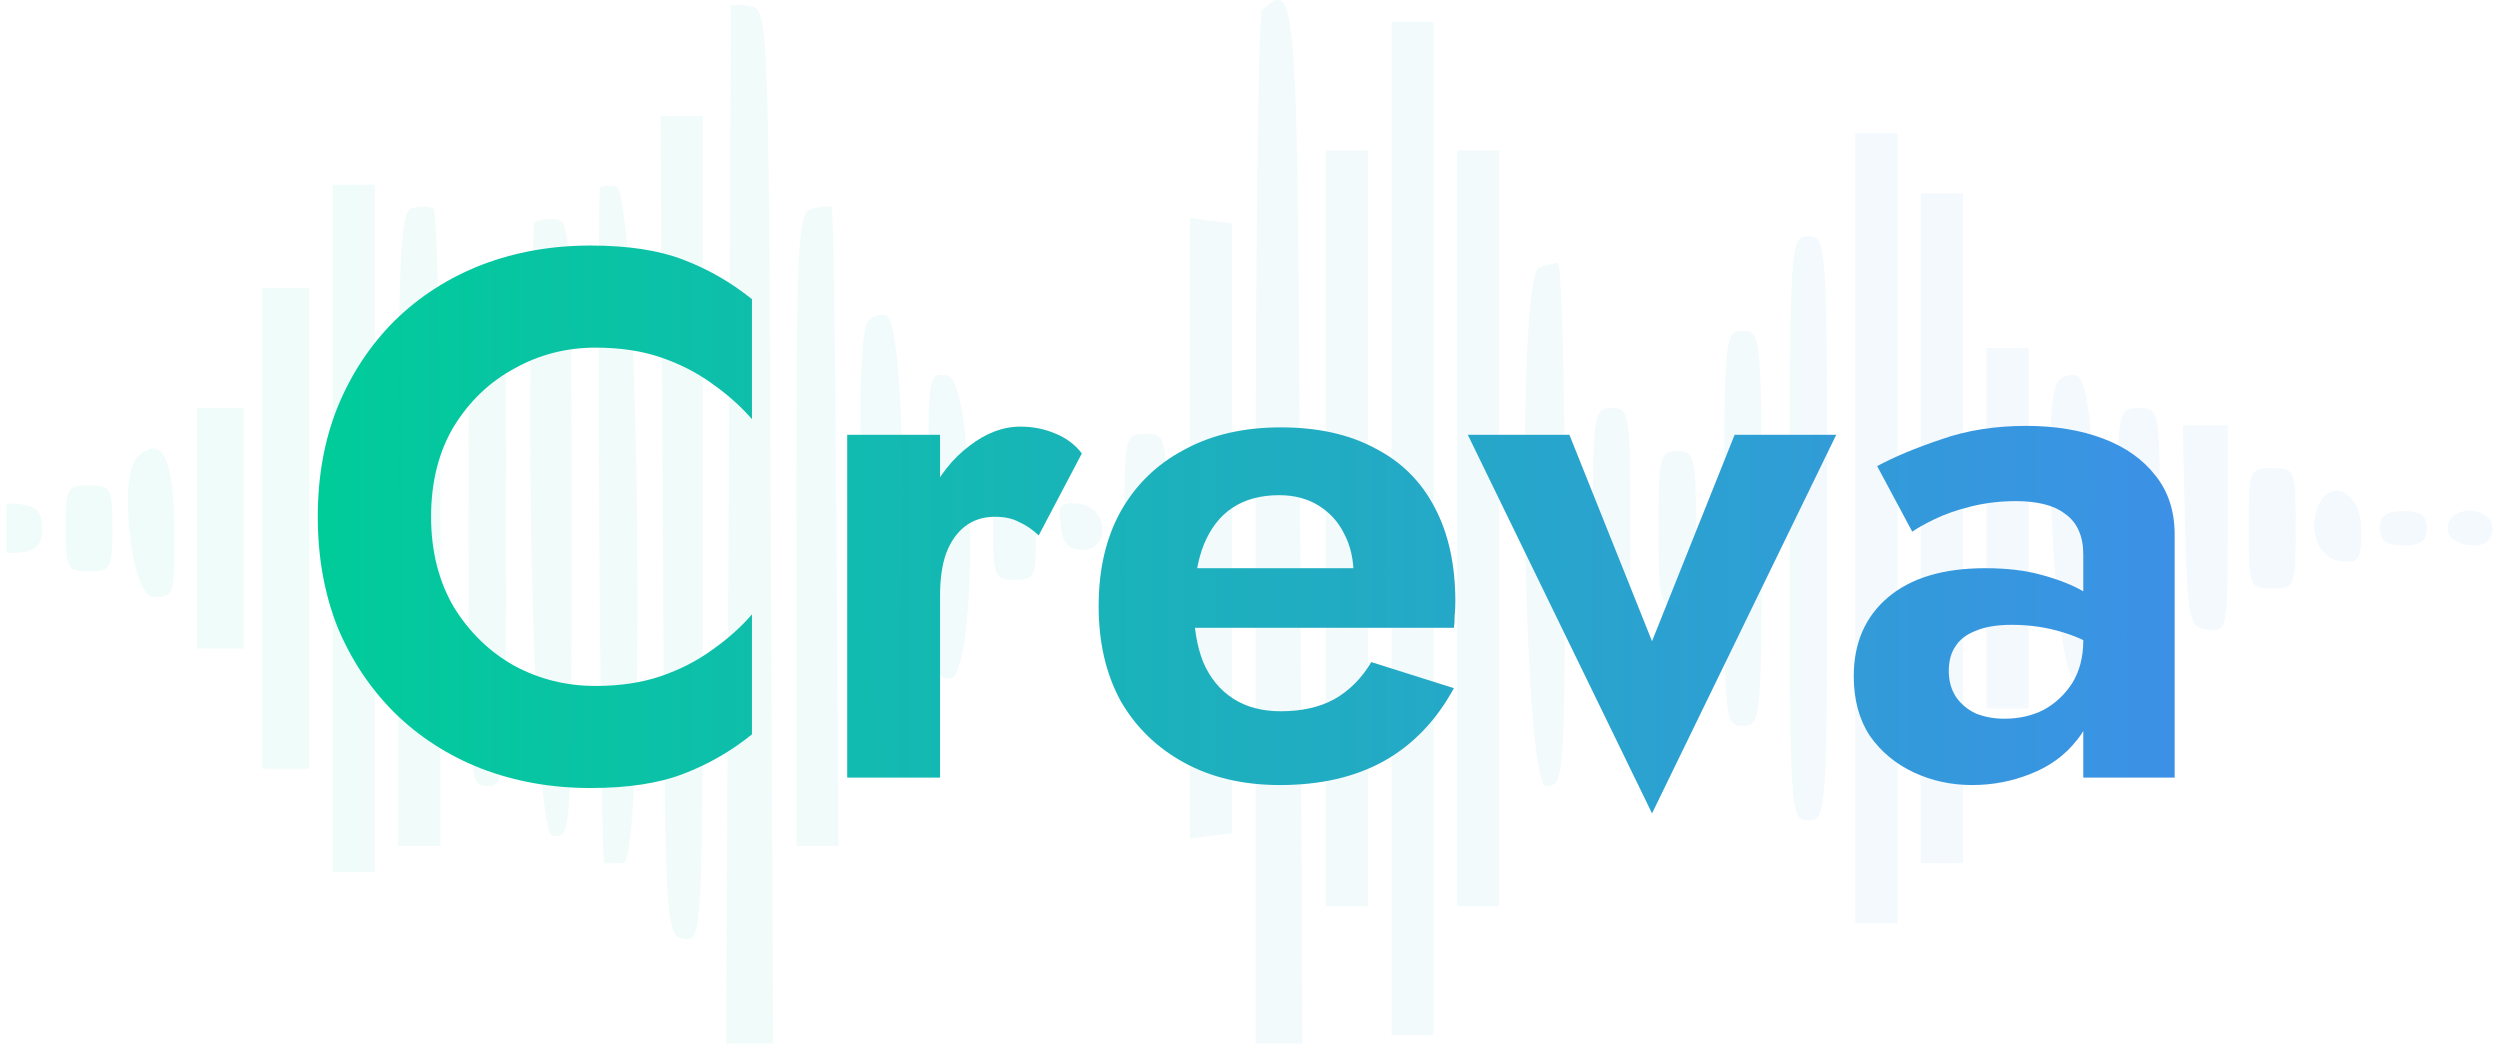
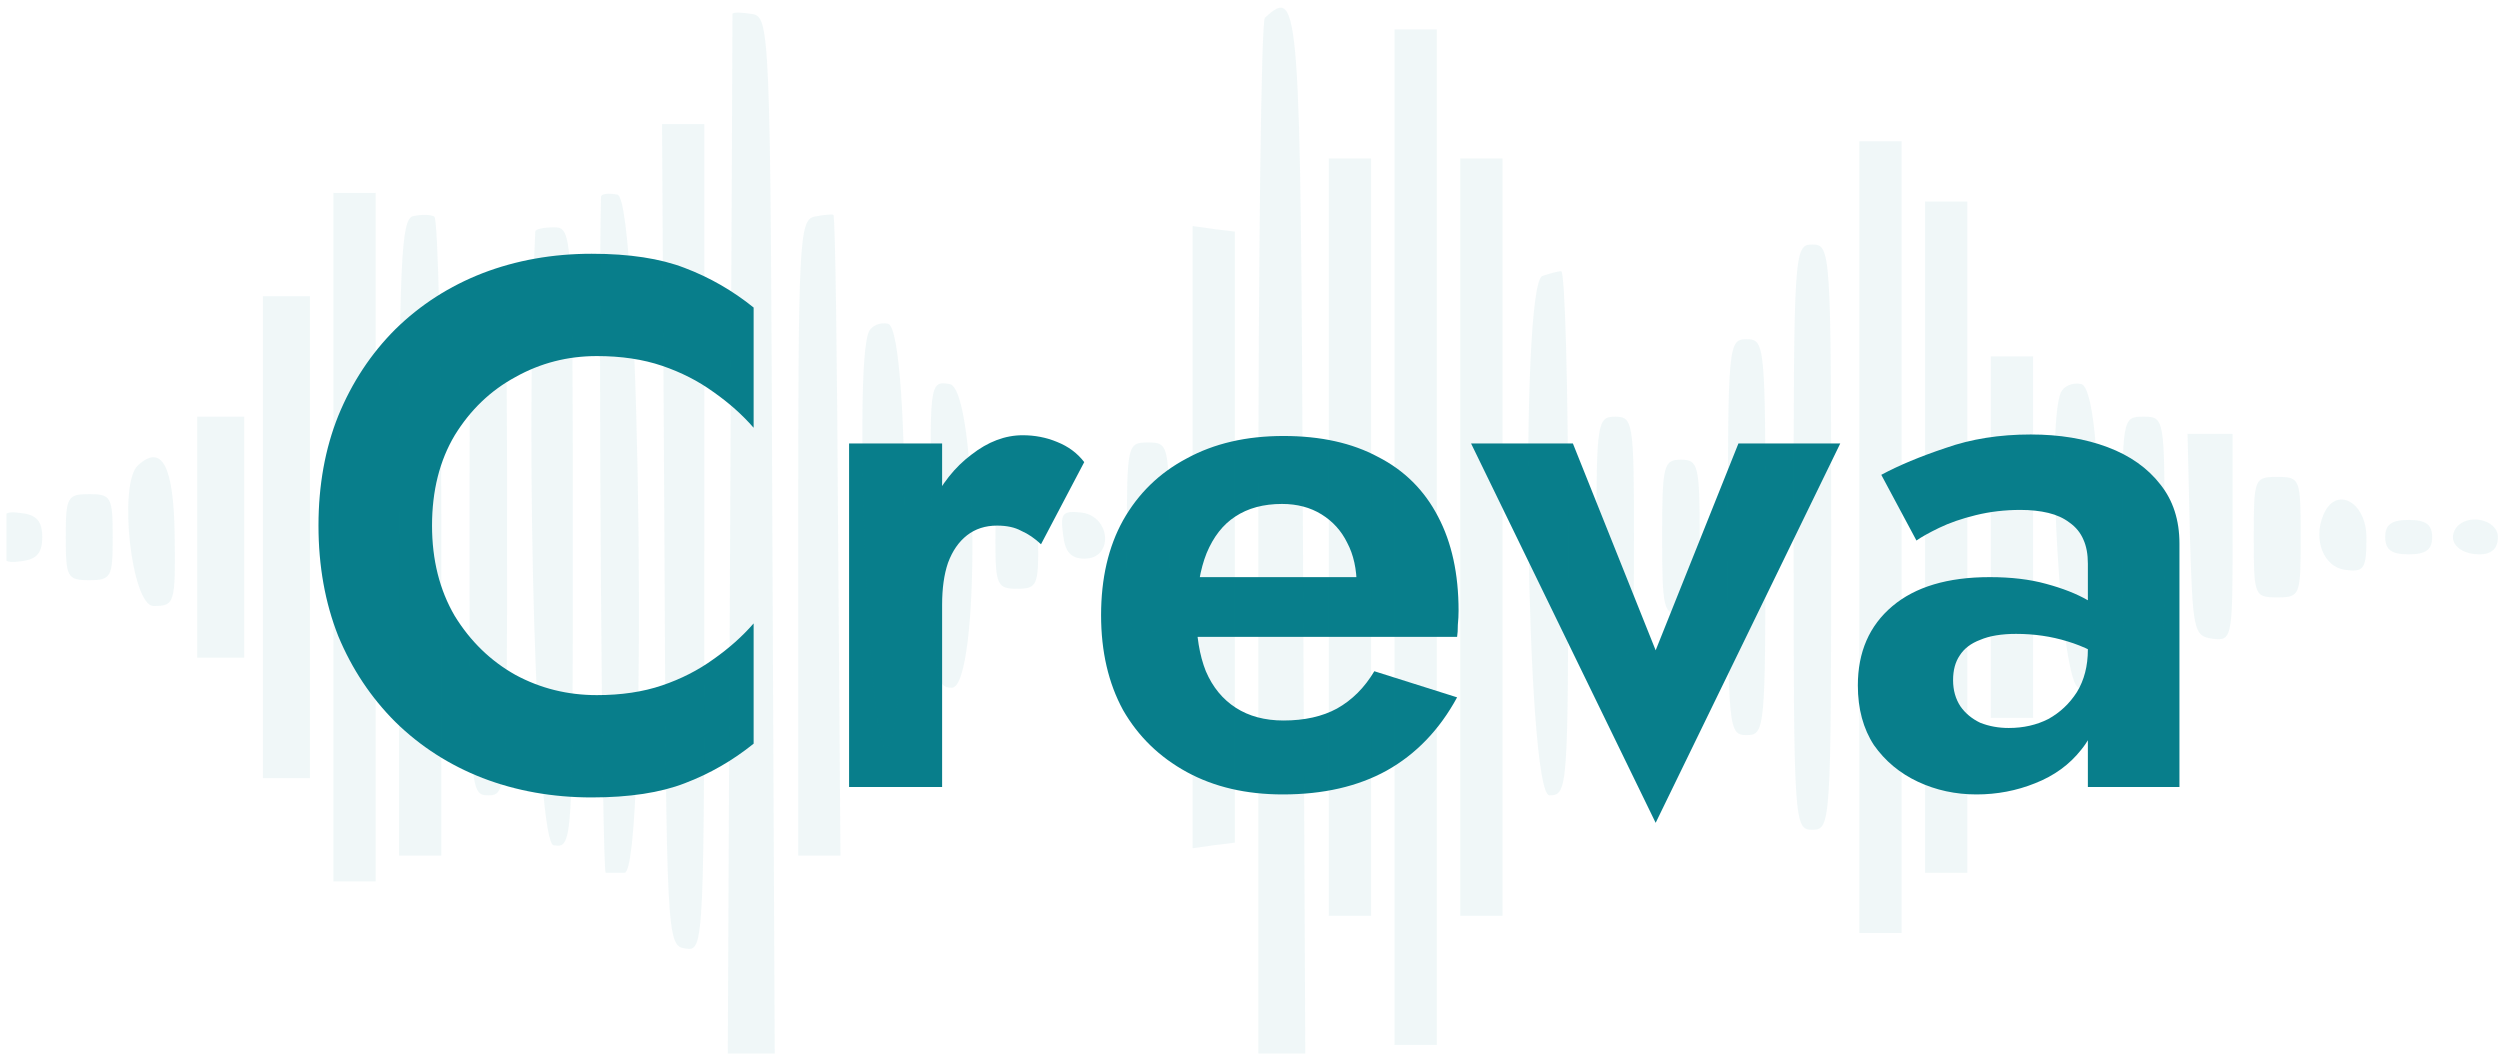
- <svg xmlns="http://www.w3.org/2000/svg" width="111" height="47" viewBox="0 0 111 47" fill="none">
-   <path d="M19.14 22.945C19.14 24.467 19.475 25.802 20.146 26.948C20.838 28.073 21.736 28.945 22.84 29.562C23.943 30.158 25.144 30.456 26.442 30.456C27.524 30.456 28.487 30.312 29.331 30.025C30.174 29.739 30.932 29.353 31.602 28.867C32.295 28.382 32.89 27.853 33.387 27.279V32.606C32.457 33.356 31.44 33.94 30.337 34.359C29.255 34.779 27.881 34.988 26.215 34.988C24.484 34.988 22.872 34.701 21.379 34.128C19.908 33.554 18.621 32.727 17.517 31.646C16.435 30.566 15.591 29.297 14.986 27.842C14.402 26.364 14.109 24.732 14.109 22.945C14.109 21.159 14.402 19.538 14.986 18.082C15.591 16.604 16.435 15.325 17.517 14.244C18.621 13.163 19.908 12.336 21.379 11.762C22.872 11.189 24.484 10.902 26.215 10.902C27.881 10.902 29.255 11.112 30.337 11.531C31.44 11.95 32.457 12.534 33.387 13.284V18.611C32.89 18.038 32.295 17.508 31.602 17.023C30.932 16.538 30.174 16.152 29.331 15.865C28.487 15.578 27.524 15.435 26.442 15.435C25.144 15.435 23.943 15.744 22.84 16.361C21.736 16.957 20.838 17.817 20.146 18.942C19.475 20.067 19.14 21.401 19.14 22.945Z" fill="url(#paint0_linear_610_718)" />
-   <path d="M41.738 19.306V34.525H37.616V19.306H41.738ZM46.119 23.772C45.838 23.508 45.546 23.309 45.243 23.177C44.962 23.022 44.605 22.945 44.172 22.945C43.653 22.945 43.209 23.089 42.841 23.375C42.473 23.662 42.192 24.07 41.997 24.599C41.824 25.107 41.738 25.724 41.738 26.452L40.569 25.261C40.569 24.048 40.797 22.978 41.251 22.052C41.705 21.104 42.3 20.354 43.036 19.802C43.772 19.229 44.529 18.942 45.308 18.942C45.849 18.942 46.357 19.041 46.833 19.24C47.331 19.438 47.731 19.736 48.034 20.133L46.119 23.772Z" fill="url(#paint1_linear_610_718)" />
-   <path d="M56.829 34.856C55.206 34.856 53.789 34.525 52.578 33.863C51.366 33.202 50.425 32.286 49.754 31.117C49.105 29.926 48.78 28.526 48.78 26.915C48.78 25.283 49.105 23.883 49.754 22.714C50.425 21.523 51.366 20.607 52.578 19.968C53.789 19.306 55.217 18.975 56.861 18.975C58.506 18.975 59.901 19.284 61.048 19.901C62.217 20.497 63.104 21.379 63.709 22.548C64.315 23.695 64.618 25.085 64.618 26.717C64.618 26.915 64.607 27.125 64.586 27.346C64.586 27.566 64.575 27.742 64.553 27.875H51.182V25.228H60.886L59.75 26.75C59.837 26.618 59.912 26.441 59.977 26.221C60.064 25.978 60.107 25.779 60.107 25.625C60.107 24.875 59.966 24.235 59.685 23.706C59.425 23.177 59.047 22.758 58.549 22.449C58.052 22.14 57.467 21.986 56.797 21.986C55.974 21.986 55.282 22.173 54.719 22.548C54.179 22.901 53.757 23.442 53.454 24.169C53.172 24.875 53.021 25.757 52.999 26.816C52.999 27.831 53.14 28.691 53.421 29.397C53.724 30.102 54.168 30.643 54.752 31.018C55.336 31.393 56.039 31.58 56.861 31.58C57.792 31.58 58.582 31.404 59.231 31.051C59.901 30.676 60.453 30.125 60.886 29.397L64.553 30.555C63.774 31.988 62.736 33.069 61.438 33.797C60.161 34.503 58.625 34.856 56.829 34.856Z" fill="url(#paint2_linear_610_718)" />
-   <path d="M65.171 19.306H69.682L73.35 28.47L77.017 19.306H81.528L73.35 36.113L65.171 19.306Z" fill="url(#paint3_linear_610_718)" />
-   <path d="M86.526 29.794C86.526 30.235 86.635 30.621 86.851 30.952C87.067 31.261 87.359 31.503 87.727 31.68C88.117 31.834 88.539 31.911 88.993 31.911C89.642 31.911 90.226 31.779 90.746 31.514C91.265 31.227 91.687 30.83 92.011 30.323C92.336 29.794 92.498 29.165 92.498 28.437L93.017 30.422C93.017 31.393 92.747 32.209 92.206 32.871C91.687 33.532 91.005 34.029 90.161 34.359C89.339 34.69 88.474 34.856 87.565 34.856C86.635 34.856 85.769 34.668 84.969 34.293C84.168 33.918 83.519 33.378 83.021 32.672C82.545 31.944 82.307 31.062 82.307 30.025C82.307 28.548 82.816 27.379 83.833 26.518C84.85 25.658 86.288 25.228 88.149 25.228C89.101 25.228 89.934 25.327 90.648 25.526C91.384 25.724 92 25.967 92.498 26.254C92.996 26.54 93.353 26.816 93.569 27.081V29.066C92.985 28.625 92.325 28.294 91.589 28.073C90.875 27.853 90.118 27.742 89.317 27.742C88.668 27.742 88.138 27.831 87.727 28.007C87.316 28.162 87.013 28.393 86.819 28.702C86.624 28.989 86.526 29.353 86.526 29.794ZM84.904 23.607L83.346 20.695C84.125 20.276 85.077 19.879 86.202 19.504C87.327 19.107 88.582 18.909 89.967 18.909C91.243 18.909 92.379 19.096 93.374 19.471C94.37 19.846 95.148 20.398 95.711 21.125C96.274 21.831 96.555 22.703 96.555 23.739V34.525H92.498V24.633C92.498 24.213 92.433 23.861 92.303 23.574C92.174 23.265 91.968 23.011 91.687 22.813C91.427 22.614 91.113 22.471 90.746 22.383C90.378 22.294 89.967 22.25 89.512 22.25C88.82 22.25 88.16 22.328 87.532 22.482C86.905 22.636 86.364 22.824 85.91 23.044C85.455 23.265 85.12 23.453 84.904 23.607Z" fill="url(#paint4_linear_610_718)" />
+ <svg xmlns="http://www.w3.org/2000/svg" width="208" height="88" viewBox="0 0 208 88" fill="none">
+   <path d="M35.945 43.73C35.945 46.588 36.575 49.094 37.835 51.248C39.135 53.36 40.821 54.996 42.894 56.156C44.966 57.275 47.221 57.834 49.659 57.834C51.691 57.834 53.499 57.565 55.083 57.026C56.668 56.488 58.09 55.763 59.35 54.852C60.65 53.94 61.767 52.946 62.702 51.869V61.873C60.955 63.281 59.045 64.379 56.973 65.165C54.941 65.953 52.361 66.346 49.232 66.346C45.982 66.346 42.954 65.808 40.151 64.731C37.388 63.654 34.97 62.1 32.898 60.071C30.866 58.041 29.281 55.659 28.144 52.925C27.047 50.15 26.498 47.085 26.498 43.73C26.498 40.374 27.047 37.33 28.144 34.596C29.281 31.821 30.866 29.418 32.898 27.389C34.97 25.359 37.388 23.806 40.151 22.729C42.954 21.652 45.982 21.113 49.232 21.113C52.361 21.113 54.941 21.507 56.973 22.294C59.045 23.081 60.955 24.178 62.702 25.587V35.59C61.767 34.513 60.65 33.519 59.35 32.608C58.09 31.697 56.668 30.972 55.083 30.433C53.499 29.895 51.691 29.625 49.659 29.625C47.221 29.625 44.966 30.205 42.894 31.365C40.821 32.484 39.135 34.099 37.835 36.212C36.575 38.324 35.945 40.83 35.945 43.73Z" fill="url(#paint0_linear_1038_6040)" />
+   <path d="M78.384 36.895V65.476H70.643V36.895H78.384ZM86.612 45.283C86.084 44.786 85.535 44.413 84.966 44.165C84.438 43.875 83.768 43.73 82.955 43.73C81.98 43.73 81.147 43.999 80.456 44.537C79.765 45.076 79.237 45.842 78.871 46.836C78.546 47.789 78.384 48.949 78.384 50.316L76.189 48.079C76.189 45.801 76.616 43.792 77.469 42.052C78.323 40.271 79.44 38.863 80.822 37.827C82.203 36.75 83.625 36.212 85.088 36.212C86.104 36.212 87.059 36.398 87.953 36.771C88.887 37.144 89.639 37.703 90.208 38.448L86.612 45.283Z" fill="url(#paint1_linear_1038_6040)" />
+   <path d="M106.725 66.097C103.678 66.097 101.016 65.476 98.741 64.234C96.465 62.991 94.698 61.272 93.438 59.077C92.219 56.84 91.61 54.209 91.61 51.186C91.61 48.12 92.219 45.49 93.438 43.295C94.698 41.058 96.465 39.339 98.741 38.138C101.016 36.895 103.698 36.274 106.786 36.274C109.874 36.274 112.495 36.854 114.649 38.013C116.843 39.132 118.509 40.789 119.647 42.984C120.784 45.138 121.353 47.748 121.353 50.813C121.353 51.186 121.333 51.579 121.292 51.993C121.292 52.408 121.272 52.739 121.231 52.987H96.12V48.017H114.344L112.211 50.875C112.373 50.626 112.515 50.295 112.637 49.881C112.8 49.425 112.881 49.052 112.881 48.762C112.881 47.354 112.617 46.153 112.089 45.159C111.601 44.165 110.89 43.378 109.956 42.798C109.021 42.218 107.924 41.928 106.664 41.928C105.12 41.928 103.82 42.28 102.764 42.984C101.748 43.647 100.955 44.662 100.387 46.029C99.858 47.354 99.574 49.011 99.533 50.999C99.533 52.905 99.797 54.52 100.326 55.846C100.894 57.171 101.727 58.186 102.825 58.89C103.922 59.594 105.242 59.946 106.786 59.946C108.533 59.946 110.017 59.615 111.236 58.952C112.495 58.248 113.531 57.212 114.344 55.846L121.231 58.02C119.768 60.713 117.818 62.742 115.38 64.109C112.983 65.435 110.098 66.097 106.725 66.097Z" fill="url(#paint2_linear_1038_6040)" />
+   <path d="M122.392 36.895H130.864L137.751 54.106L144.638 36.895H153.11L137.751 68.459L122.392 36.895Z" fill="url(#paint3_linear_1038_6040)" />
+   <path d="M162.496 56.591C162.496 57.42 162.7 58.145 163.106 58.766C163.512 59.346 164.061 59.801 164.752 60.133C165.483 60.423 166.275 60.568 167.129 60.568C168.348 60.568 169.445 60.319 170.42 59.822C171.395 59.284 172.187 58.538 172.797 57.585C173.406 56.591 173.711 55.411 173.711 54.044L174.686 57.772C174.686 59.594 174.178 61.127 173.163 62.37C172.187 63.612 170.908 64.544 169.323 65.165C167.779 65.787 166.153 66.097 164.447 66.097C162.7 66.097 161.074 65.745 159.571 65.041C158.067 64.337 156.849 63.322 155.914 61.997C155.02 60.63 154.573 58.973 154.573 57.026C154.573 54.251 155.528 52.056 157.438 50.44C159.347 48.825 162.05 48.017 165.544 48.017C167.332 48.017 168.896 48.203 170.237 48.576C171.619 48.949 172.777 49.404 173.711 49.943C174.646 50.481 175.316 50.999 175.723 51.496V55.224C174.625 54.396 173.386 53.775 172.005 53.36C170.664 52.946 169.242 52.739 167.738 52.739C166.519 52.739 165.524 52.905 164.752 53.236C163.98 53.526 163.411 53.961 163.045 54.541C162.679 55.079 162.496 55.763 162.496 56.591ZM159.449 44.972L156.523 39.505C157.986 38.718 159.774 37.972 161.887 37.268C164 36.522 166.357 36.149 168.957 36.149C171.354 36.149 173.488 36.502 175.357 37.206C177.226 37.91 178.689 38.945 179.745 40.312C180.802 41.638 181.33 43.274 181.33 45.221V65.476H173.711V46.898C173.711 46.111 173.589 45.449 173.346 44.91C173.102 44.33 172.716 43.854 172.187 43.481C171.7 43.108 171.111 42.839 170.42 42.673C169.729 42.508 168.957 42.425 168.104 42.425C166.804 42.425 165.564 42.57 164.386 42.86C163.208 43.15 162.192 43.502 161.338 43.916C160.485 44.33 159.855 44.682 159.449 44.972Z" fill="url(#paint4_linear_1038_6040)" />
  <g opacity="0.06">
-     <mask id="mask0_610_718" style="mask-type:alpha" maskUnits="userSpaceOnUse" x="0" y="0" width="111" height="47">
-       <path d="M32.451 0.275C32.451 0.333 32.409 10.722 32.347 23.361L32.243 46.333H33.283H34.323L34.219 23.361C34.136 0.638 34.115 0.39 33.283 0.275C32.825 0.199 32.451 0.199 32.451 0.275Z" fill="black" />
-       <path d="M56.039 0.447C55.873 0.58 55.748 10.97 55.748 23.514V46.333H56.788H57.828L57.724 23.361C57.62 -0.411 57.579 -0.964 56.039 0.447Z" fill="black" />
-       <path d="M61.78 23.457V45.952H62.716H63.652V23.457V0.962H62.716H61.78V23.457Z" fill="black" />
-       <path d="M29.434 23.362C29.517 41.3 29.538 41.567 30.37 41.682C31.202 41.815 31.202 41.644 31.202 23.476V5.156H30.266H29.33L29.434 23.362Z" fill="black" />
-       <path d="M82.374 23.457V40.995H83.31H84.246V23.457V5.918H83.31H82.374V23.457Z" fill="black" />
-       <path d="M58.868 23.456V40.232H59.804H60.74V23.456V6.681H59.804H58.868V23.456Z" fill="black" />
-       <path d="M64.693 23.456V40.232H65.629H66.565V23.456V6.681H65.629H64.693V23.456Z" fill="black" />
-       <path d="M14.77 23.457V38.708H15.706H16.642V23.457V8.206H15.706H14.77V23.457Z" fill="black" />
-       <path d="M26.626 8.377C26.501 13.505 26.667 38.326 26.834 38.326C26.938 38.326 27.333 38.326 27.666 38.326C28.706 38.326 28.394 8.454 27.354 8.282C26.958 8.206 26.626 8.244 26.626 8.377Z" fill="black" />
-       <path d="M85.286 23.457V38.326H86.222H87.158V23.457V8.587H86.222H85.286V23.457Z" fill="black" />
-       <path d="M18.305 9.235C17.764 9.349 17.681 11.256 17.681 23.476V37.563H18.617H19.553V23.476C19.553 15.736 19.408 9.33 19.241 9.254C19.075 9.159 18.659 9.159 18.305 9.235Z" fill="black" />
-       <path d="M36.091 9.254C35.404 9.388 35.363 10.379 35.363 23.476V37.563H36.299H37.235L37.131 23.399C37.089 15.621 37.006 9.216 36.923 9.178C36.861 9.14 36.486 9.178 36.091 9.254Z" fill="black" />
-       <path d="M23.714 9.922C23.256 19.987 23.776 37.011 24.525 37.106C25.378 37.24 25.378 37.126 25.378 23.476C25.378 9.979 25.357 9.731 24.546 9.731C24.088 9.731 23.714 9.807 23.714 9.922Z" fill="black" />
-       <path d="M52.836 23.456V37.239L53.772 37.106L54.708 36.991V23.456V9.921L53.772 9.807L52.836 9.673V23.456Z" fill="black" />
-       <path d="M79.462 23.457C79.462 36.172 79.483 36.42 80.294 36.42C81.105 36.42 81.126 36.172 81.126 23.457C81.126 10.741 81.105 10.493 80.294 10.493C79.483 10.493 79.462 10.741 79.462 23.457Z" fill="black" />
-       <path d="M68.333 11.885C67.314 12.266 67.605 34.895 68.645 34.895C69.457 34.895 69.477 34.647 69.477 23.266C69.477 16.86 69.332 11.656 69.165 11.675C68.999 11.675 68.624 11.79 68.333 11.885Z" fill="black" />
-       <path d="M20.801 23.456C20.801 34.647 20.822 34.895 21.633 34.895C22.445 34.895 22.465 34.647 22.465 23.456C22.465 12.266 22.445 12.018 21.633 12.018C20.822 12.018 20.801 12.266 20.801 23.456Z" fill="black" />
-       <path d="M11.649 23.456V34.132H12.689H13.729V23.456V12.781H12.689H11.649V23.456Z" fill="black" />
-       <path d="M38.483 14.382C37.797 15.984 38.504 32.798 39.232 32.798C40.293 32.798 40.397 14.192 39.336 14.001C38.982 13.925 38.587 14.097 38.483 14.382Z" fill="black" />
-       <path d="M76.55 23.456C76.55 31.978 76.571 32.226 77.382 32.226C78.193 32.226 78.214 31.978 78.214 23.456C78.214 14.935 78.193 14.687 77.382 14.687C76.571 14.687 76.55 14.935 76.55 23.456Z" fill="black" />
-       <path d="M88.198 23.456V31.463H89.134H90.07V23.456V15.45H89.134H88.198V23.456Z" fill="black" />
-       <path d="M41.291 23.342C41.395 29.652 41.458 30.129 42.165 30.129C43.454 30.129 43.35 16.842 42.061 16.67C41.166 16.537 41.166 16.594 41.291 23.342Z" fill="black" />
-       <path d="M91.298 17.051C90.632 18.672 91.319 30.129 92.109 30.129C93.212 30.129 93.295 16.861 92.192 16.67C91.818 16.594 91.423 16.765 91.298 17.051Z" fill="black" />
-       <path d="M8.737 23.457V28.795H9.777H10.817V23.457V18.119H9.777H8.737V23.457Z" fill="black" />
-       <path d="M70.726 23.457C70.726 28.547 70.767 28.795 71.558 28.795C72.348 28.795 72.39 28.547 72.39 23.457C72.39 18.367 72.348 18.119 71.558 18.119C70.767 18.119 70.726 18.367 70.726 23.457Z" fill="black" />
-       <path d="M94.023 23.457C94.023 28.738 94.023 28.795 94.959 28.795C95.895 28.795 95.895 28.738 95.895 23.457C95.895 18.177 95.895 18.119 94.959 18.119C94.023 18.119 94.023 18.177 94.023 23.457Z" fill="black" />
-       <path d="M97.018 23.362C97.143 27.594 97.184 27.842 98.016 27.956C98.89 28.07 98.911 27.937 98.911 23.476V18.882H97.912H96.914L97.018 23.362Z" fill="black" />
-       <path d="M49.924 23.456C49.924 27.555 49.945 27.65 50.86 27.65C51.775 27.65 51.796 27.555 51.796 23.456C51.796 19.358 51.775 19.262 50.86 19.262C49.945 19.262 49.924 19.358 49.924 23.456Z" fill="black" />
-       <path d="M6.116 20.273C5.221 21.074 5.825 26.507 6.802 26.507C7.738 26.507 7.78 26.412 7.738 23.361C7.697 20.311 7.177 19.301 6.116 20.273Z" fill="black" />
-       <path d="M73.637 23.456C73.637 26.64 73.7 26.888 74.469 26.888C75.239 26.888 75.301 26.64 75.301 23.456C75.301 20.273 75.239 20.025 74.469 20.025C73.7 20.025 73.637 20.273 73.637 23.456Z" fill="black" />
-       <path d="M99.847 23.457C99.847 26.05 99.868 26.126 100.887 26.126C101.907 26.126 101.927 26.05 101.927 23.457C101.927 20.864 101.907 20.788 100.887 20.788C99.868 20.788 99.847 20.864 99.847 23.457Z" fill="black" />
-       <path d="M2.913 23.457C2.913 25.23 2.975 25.363 3.953 25.363C4.93 25.363 4.993 25.23 4.993 23.457C4.993 21.684 4.93 21.551 3.953 21.551C2.975 21.551 2.913 21.684 2.913 23.457Z" fill="black" />
-       <path d="M44.1 23.647C44.1 25.573 44.183 25.744 45.056 25.744C45.951 25.744 46.013 25.592 45.992 23.647C45.972 21.741 45.889 21.55 45.036 21.55C44.183 21.55 44.1 21.722 44.1 23.647Z" fill="black" />
-       <path d="M102.926 22.484C102.469 23.571 102.947 24.791 103.904 24.905C104.736 25.02 104.84 24.867 104.84 23.475C104.84 21.874 103.467 21.15 102.926 22.484Z" fill="black" />
-       <path d="M0 23.457C0 24.486 0.146 24.639 0.936 24.524C1.623 24.448 1.872 24.162 1.872 23.457C1.872 22.752 1.623 22.465 0.936 22.389C0.146 22.275 0 22.427 0 23.457Z" fill="black" />
-       <path d="M47.095 23.323C47.178 24.123 47.449 24.409 48.052 24.409C49.341 24.409 49.217 22.541 47.927 22.369C47.074 22.274 46.97 22.388 47.095 23.323Z" fill="black" />
-       <path d="M105.671 23.456C105.671 24.009 105.942 24.219 106.711 24.219C107.481 24.219 107.752 24.009 107.752 23.456C107.752 22.903 107.481 22.694 106.711 22.694C105.942 22.694 105.671 22.903 105.671 23.456Z" fill="black" />
-       <path d="M108.793 23.075C108.418 23.647 108.938 24.219 109.853 24.219C110.394 24.219 110.665 23.952 110.665 23.456C110.665 22.655 109.271 22.37 108.793 23.075Z" fill="black" />
+     <mask id="mask0_1038_6040" style="mask-type:alpha" maskUnits="userSpaceOnUse" x="0" y="0" width="208" height="88">
+       <path d="M60.941 1.157C60.941 1.264 60.863 20.776 60.746 44.512L60.551 87.652H62.504H64.457L64.262 44.512C64.106 1.837 64.067 1.371 62.504 1.157C61.645 1.013 60.941 1.013 60.941 1.157Z" fill="black" />
+       <path d="M105.24 1.479C104.928 1.729 104.693 21.241 104.693 44.798V87.652H106.647H108.6L108.405 44.512C108.209 -0.132 108.131 -1.17 105.24 1.479Z" fill="black" />
+       <path d="M116.023 44.692V86.938H117.781H119.539V44.692V2.447H117.781H116.023V44.692Z" fill="black" />
+       <path d="M55.277 44.512C55.434 78.201 55.473 78.703 57.035 78.917C58.598 79.168 58.598 78.846 58.598 44.727V10.322H56.84H55.082L55.277 44.512Z" fill="black" />
+       <path d="M154.697 44.691V77.628H156.455H158.213V44.691V11.754H156.455H154.697V44.691Z" fill="black" />
+       <path d="M110.555 44.69V76.195H112.313H114.071V44.69V13.185H112.313H110.555V44.69Z" fill="black" />
+       <path d="M121.492 44.69V76.195H123.25H125.008V44.69V13.185H123.25H121.492V44.69Z" fill="black" />
+       <path d="M27.738 44.692V73.333H29.496H31.254V44.692V16.051H29.496H27.738V44.692Z" fill="black" />
+       <path d="M50.004 16.372C49.769 26.003 50.082 72.616 50.394 72.616C50.59 72.616 51.332 72.616 51.957 72.616C53.91 72.616 53.324 16.516 51.371 16.194C50.629 16.05 50.004 16.122 50.004 16.372Z" fill="black" />
+       <path d="M160.166 44.691V72.616H161.924H163.682V44.691V16.766H161.924H160.166V44.691Z" fill="black" />
+       <path d="M34.377 17.983C33.361 18.198 33.205 21.778 33.205 44.727V71.184H34.963H36.721V44.727C36.721 30.191 36.447 18.162 36.135 18.019C35.822 17.84 35.041 17.84 34.377 17.983Z" fill="black" />
+       <path d="M67.777 18.019C66.488 18.269 66.41 20.131 66.41 44.727V71.184H68.168H69.926L69.731 44.583C69.653 29.976 69.496 17.947 69.34 17.876C69.223 17.804 68.52 17.876 67.777 18.019Z" fill="black" />
+       <path d="M44.534 19.272C43.674 38.175 44.651 70.146 46.057 70.325C47.659 70.575 47.659 70.361 47.659 44.727C47.659 19.38 47.62 18.914 46.096 18.914C45.237 18.914 44.534 19.057 44.534 19.272Z" fill="black" />
+       <path d="M99.227 44.69V70.574L100.984 70.324L102.742 70.109V44.69V19.271L100.984 19.056L99.227 18.806V44.69Z" fill="black" />
+       <path d="M149.229 44.691C149.229 68.571 149.268 69.036 150.791 69.036C152.315 69.036 152.354 68.571 152.354 44.691C152.354 20.812 152.315 20.346 150.791 20.346C149.268 20.346 149.229 20.812 149.229 44.691Z" fill="black" />
+       <path d="M128.329 22.959C126.414 23.675 126.961 66.171 128.915 66.171C130.438 66.171 130.477 65.706 130.477 44.332C130.477 32.303 130.204 22.529 129.891 22.565C129.579 22.565 128.876 22.78 128.329 22.959Z" fill="black" />
+       <path d="M39.065 44.69C39.065 65.706 39.103 66.171 40.627 66.171C42.151 66.171 42.19 65.706 42.19 44.69C42.19 23.675 42.151 23.209 40.627 23.209C39.103 23.209 39.065 23.675 39.065 44.69Z" fill="black" />
+       <path d="M21.877 44.691V64.739H23.83H25.784V44.691V24.642H23.83H21.877V44.691Z" fill="black" />
+       <path d="M72.272 27.649C70.983 30.657 72.311 62.233 73.678 62.233C75.671 62.233 75.866 27.291 73.874 26.933C73.21 26.79 72.468 27.112 72.272 27.649Z" fill="black" />
+       <path d="M143.76 44.691C143.76 60.694 143.799 61.159 145.322 61.159C146.846 61.159 146.885 60.694 146.885 44.691C146.885 28.688 146.846 28.222 145.322 28.222C143.799 28.222 143.76 28.688 143.76 44.691Z" fill="black" />
+       <path d="M165.635 44.69V59.727H167.393H169.151V44.69V29.654H167.393H165.635V44.69Z" fill="black" />
+       <path d="M77.544 44.476C77.739 56.327 77.856 57.222 79.184 57.222C81.606 57.222 81.411 32.268 78.989 31.946C77.309 31.695 77.309 31.803 77.544 44.476Z" fill="black" />
+       <path d="M171.456 32.662C170.205 35.705 171.495 57.222 172.979 57.222C175.05 57.222 175.206 32.304 173.135 31.946C172.432 31.803 171.69 32.125 171.456 32.662Z" fill="black" />
+       <path d="M16.408 44.693V54.717H18.361H20.315V44.693V34.668H18.361H16.408V44.693Z" fill="black" />
+       <path d="M132.822 44.693C132.822 54.251 132.9 54.717 134.385 54.717C135.869 54.717 135.947 54.251 135.947 44.693C135.947 35.133 135.869 34.668 134.385 34.668C132.9 34.668 132.822 35.133 132.822 44.693Z" fill="black" />
+       <path d="M176.574 44.693C176.574 54.609 176.574 54.717 178.332 54.717C180.09 54.717 180.09 54.609 180.09 44.693C180.09 34.776 180.09 34.668 178.332 34.668C176.574 34.668 176.574 34.776 176.574 44.693Z" fill="black" />
+       <path d="M182.199 44.513C182.434 52.46 182.512 52.926 184.074 53.141C185.715 53.355 185.754 53.105 185.754 44.727V36.099H183.879H182.004L182.199 44.513Z" fill="black" />
+       <path d="M93.756 44.69C93.756 52.387 93.795 52.566 95.514 52.566C97.233 52.566 97.272 52.387 97.272 44.69C97.272 36.993 97.233 36.814 95.514 36.814C93.795 36.814 93.756 36.993 93.756 44.69Z" fill="black" />
+       <path d="M11.485 38.712C9.805 40.216 10.938 50.419 12.774 50.419C14.532 50.419 14.61 50.24 14.532 44.512C14.454 38.784 13.477 36.886 11.485 38.712Z" fill="black" />
+       <path d="M138.289 44.69C138.289 50.668 138.406 51.134 139.852 51.134C141.297 51.134 141.414 50.668 141.414 44.69C141.414 38.711 141.297 38.245 139.852 38.245C138.406 38.245 138.289 38.711 138.289 44.69Z" fill="black" />
+       <path d="M187.512 44.691C187.512 49.56 187.551 49.703 189.465 49.703C191.379 49.703 191.418 49.56 191.418 44.691C191.418 39.822 191.379 39.679 189.465 39.679C187.551 39.679 187.512 39.822 187.512 44.691Z" fill="black" />
+       <path d="M5.471 44.691C5.471 48.021 5.588 48.272 7.424 48.272C9.26 48.272 9.377 48.021 9.377 44.691C9.377 41.362 9.26 41.111 7.424 41.111C5.588 41.111 5.471 41.362 5.471 44.691Z" fill="black" />
+       <path d="M82.818 45.048C82.818 48.664 82.975 48.986 84.615 48.986C86.295 48.986 86.412 48.7 86.373 45.048C86.334 41.468 86.178 41.11 84.576 41.11C82.975 41.11 82.818 41.432 82.818 45.048Z" fill="black" />
+       <path d="M193.294 42.865C192.434 44.906 193.333 47.197 195.13 47.412C196.692 47.626 196.888 47.34 196.888 44.727C196.888 41.719 194.309 40.359 193.294 42.865Z" fill="black" />
+       <path d="M0 44.691C0 46.625 0.273 46.911 1.758 46.696C3.047 46.553 3.516 46.016 3.516 44.691C3.516 43.367 3.047 42.83 1.758 42.687C0.273 42.472 0 42.758 0 44.691Z" fill="black" />
+       <path d="M88.443 44.439C88.6 45.943 89.107 46.48 90.24 46.48C92.662 46.48 92.428 42.971 90.006 42.649C88.404 42.47 88.209 42.685 88.443 44.439Z" fill="black" />
+       <path d="M198.449 44.69C198.449 45.728 198.957 46.122 200.402 46.122C201.848 46.122 202.356 45.728 202.356 44.69C202.356 43.652 201.848 43.258 200.402 43.258C198.957 43.258 198.449 43.652 198.449 44.69Z" fill="black" />
+       <path d="M204.31 43.974C203.607 45.048 204.584 46.122 206.303 46.122C207.318 46.122 207.826 45.621 207.826 44.69C207.826 43.186 205.209 42.649 204.31 43.974Z" fill="black" />
    </mask>
-     <g mask="url(#mask0_610_718)">
-       <rect x="0.286" y="-3.718" width="110.664" height="51.758" fill="url(#paint5_linear_610_718)" />
+     <g mask="url(#mask0_1038_6040)">
+       <rect x="0.537" y="-6.343" width="207.826" height="97.2" fill="url(#paint5_linear_1038_6040)" />
    </g>
  </g>
  <defs>
-     <linearGradient id="paint0_linear_610_718" x1="14.109" y1="23.508" x2="96.555" y2="23.508" gradientUnits="userSpaceOnUse">
-       <stop stop-color="#00CC99" />
-       <stop offset="1" stop-color="#3C91E6" />
+     <linearGradient id="paint0_linear_1038_6040" x1="26.498" y1="44.786" x2="181.33" y2="44.786" gradientUnits="userSpaceOnUse">
+       <stop offset="1" stop-color="#087E8B" />
    </linearGradient>
-     <linearGradient id="paint1_linear_610_718" x1="14.109" y1="23.508" x2="96.555" y2="23.508" gradientUnits="userSpaceOnUse">
-       <stop stop-color="#00CC99" />
-       <stop offset="1" stop-color="#3C91E6" />
+     <linearGradient id="paint1_linear_1038_6040" x1="26.498" y1="44.786" x2="181.33" y2="44.786" gradientUnits="userSpaceOnUse">
+       <stop offset="1" stop-color="#087E8B" />
    </linearGradient>
-     <linearGradient id="paint2_linear_610_718" x1="14.109" y1="23.508" x2="96.555" y2="23.508" gradientUnits="userSpaceOnUse">
-       <stop stop-color="#00CC99" />
-       <stop offset="1" stop-color="#3C91E6" />
+     <linearGradient id="paint2_linear_1038_6040" x1="26.498" y1="44.786" x2="181.33" y2="44.786" gradientUnits="userSpaceOnUse">
+       <stop offset="1" stop-color="#087E8B" />
    </linearGradient>
-     <linearGradient id="paint3_linear_610_718" x1="14.109" y1="23.508" x2="96.555" y2="23.508" gradientUnits="userSpaceOnUse">
-       <stop stop-color="#00CC99" />
-       <stop offset="1" stop-color="#3C91E6" />
+     <linearGradient id="paint3_linear_1038_6040" x1="26.498" y1="44.786" x2="181.33" y2="44.786" gradientUnits="userSpaceOnUse">
+       <stop offset="1" stop-color="#087E8B" />
    </linearGradient>
-     <linearGradient id="paint4_linear_610_718" x1="14.109" y1="23.508" x2="96.555" y2="23.508" gradientUnits="userSpaceOnUse">
-       <stop stop-color="#00CC99" />
-       <stop offset="1" stop-color="#3C91E6" />
+     <linearGradient id="paint4_linear_1038_6040" x1="26.498" y1="44.786" x2="181.33" y2="44.786" gradientUnits="userSpaceOnUse">
+       <stop offset="1" stop-color="#087E8B" />
    </linearGradient>
-     <linearGradient id="paint5_linear_610_718" x1="0.286" y1="22.161" x2="110.95" y2="22.161" gradientUnits="userSpaceOnUse">
-       <stop stop-color="#00CC99" />
-       <stop offset="1" stop-color="#3C91E6" />
+     <linearGradient id="paint5_linear_1038_6040" x1="0.537" y1="42.257" x2="208.363" y2="42.257" gradientUnits="userSpaceOnUse">
+       <stop offset="1" stop-color="#087E8B" />
    </linearGradient>
  </defs>
</svg>
